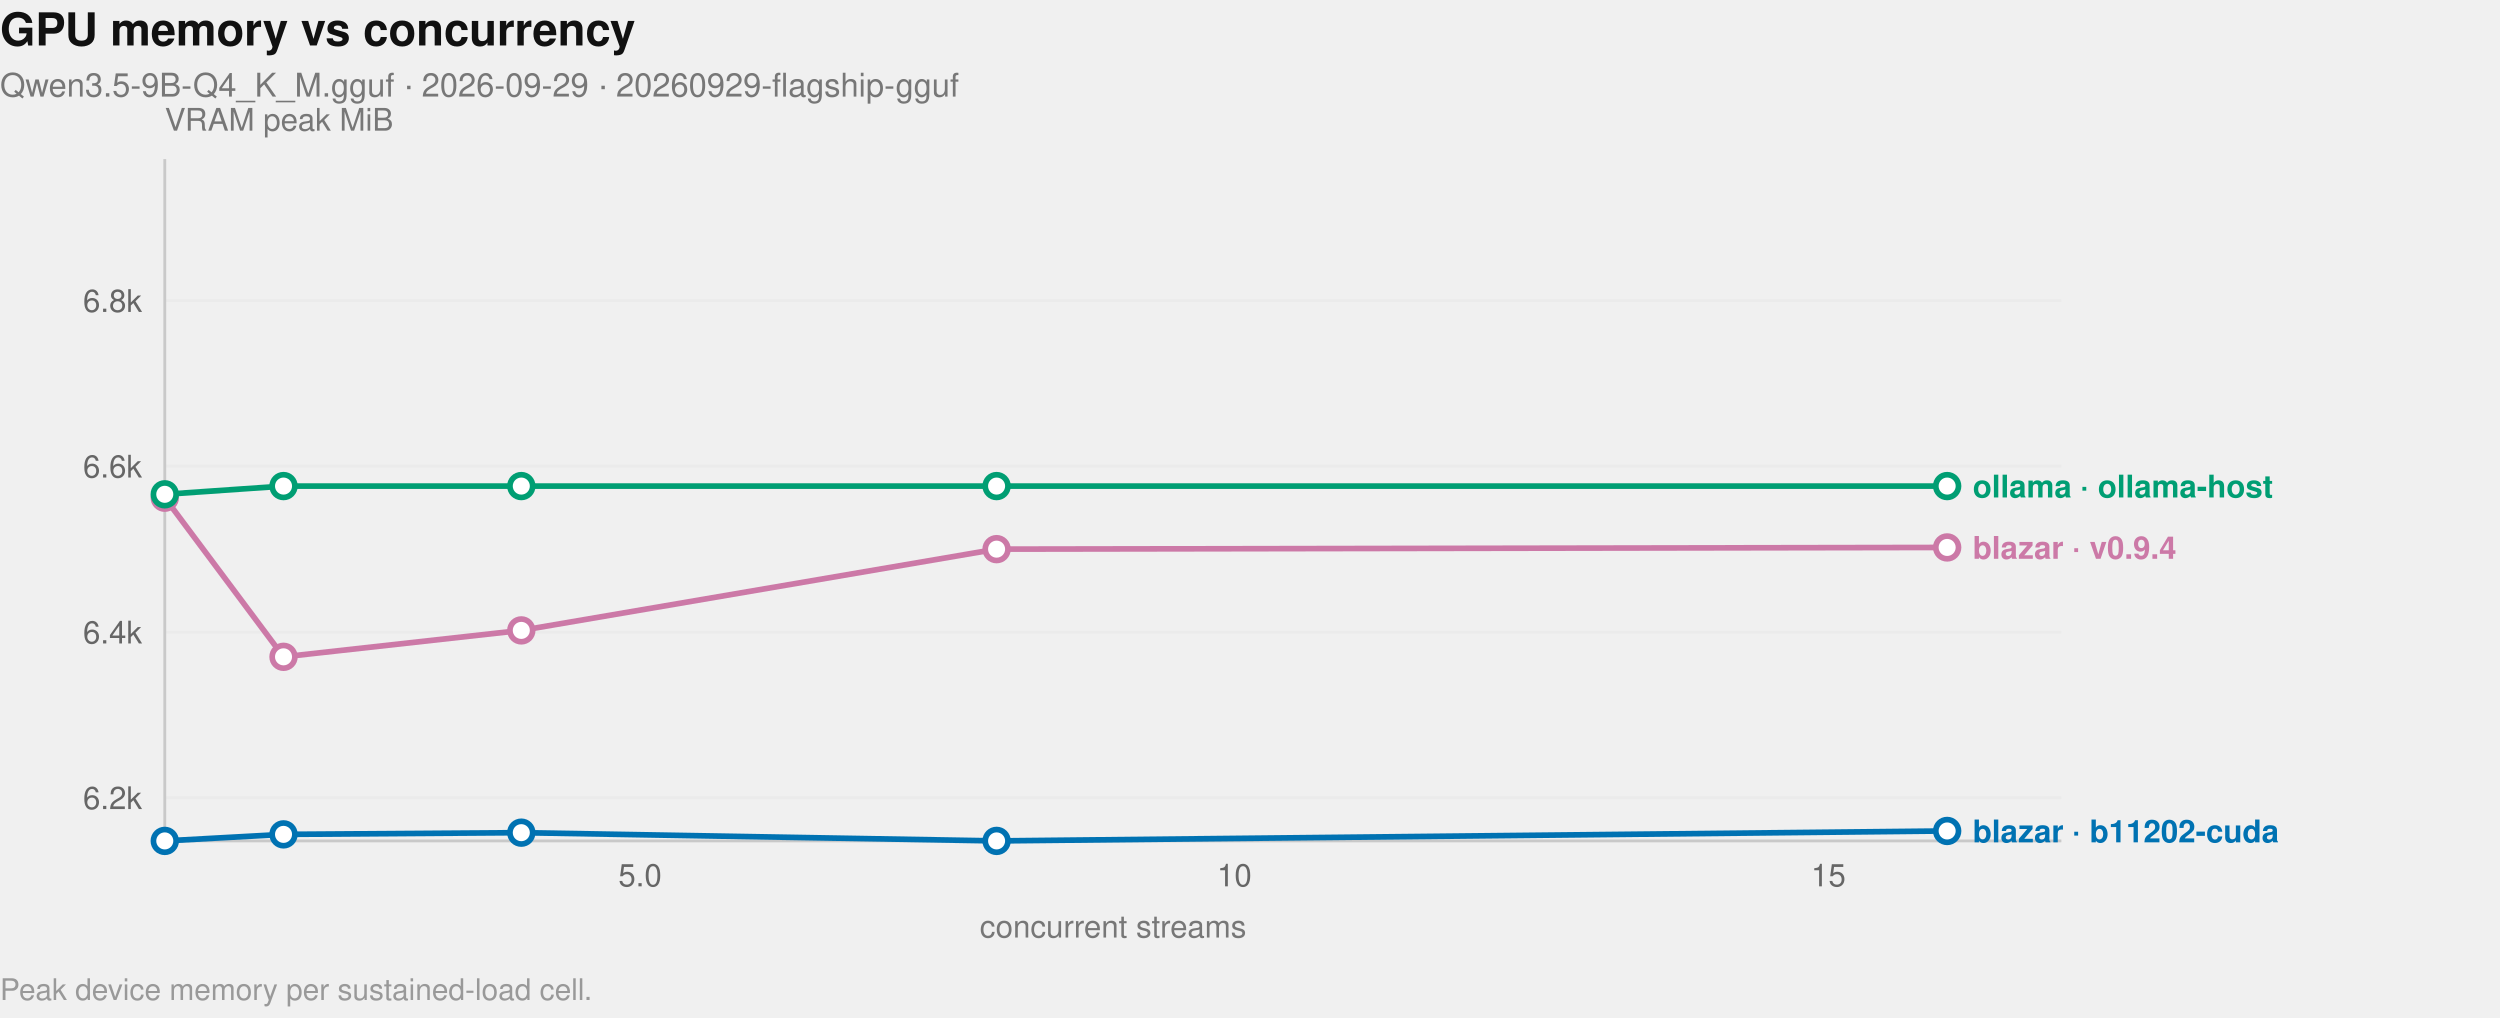
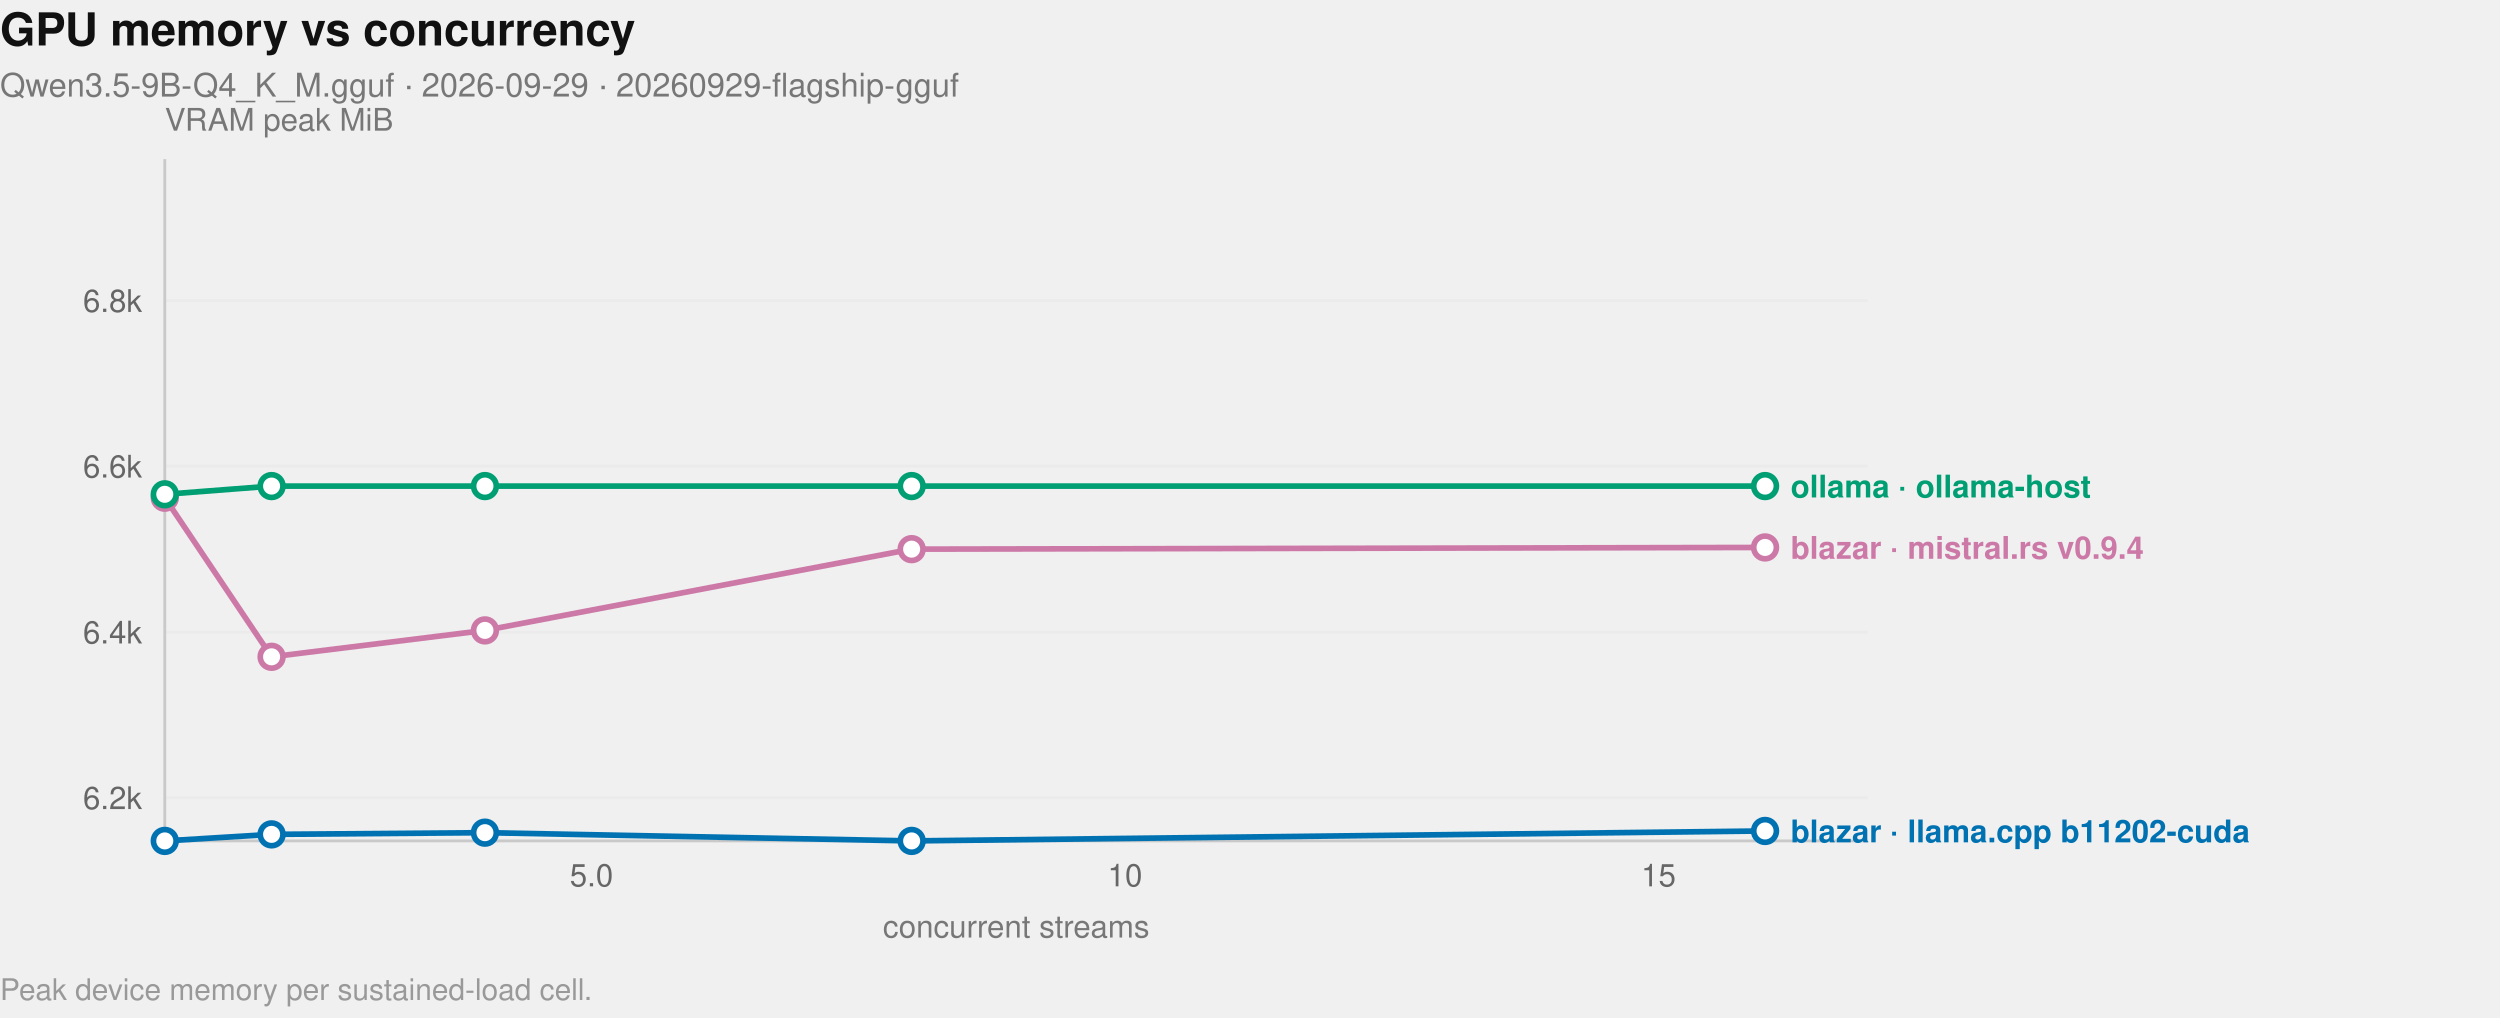
<svg xmlns="http://www.w3.org/2000/svg" width="880" height="358" viewBox="0 0 880 358" role="img">
  <text x="0" y="16" font-family="Helvetica, Arial, sans-serif" font-size="16" font-weight="600" fill="#111111">GPU memory vs concurrency</text>
  <text x="0" y="34" font-family="Helvetica, Arial, sans-serif" font-size="11.5" fill="#777777">Qwen3.5-9B-Q4_K_M.gguf · 2026-09-29 · 20260929-flagship-gguf</text>
-   <line x1="58" y1="280.8" x2="725.6" y2="280.8" stroke="#EBEBEB" stroke-width="1" />
+   <line x1="58" y1="280.8" x2="657.4" y2="280.8" stroke="#EBEBEB" stroke-width="1" />
  <text x="50" y="284.8" font-family="Helvetica, Arial, sans-serif" font-size="11" fill="#666666" text-anchor="end">6.2k</text>
-   <line x1="58" y1="222.5" x2="725.6" y2="222.5" stroke="#EBEBEB" stroke-width="1" />
+   <line x1="58" y1="222.5" x2="657.4" y2="222.5" stroke="#EBEBEB" stroke-width="1" />
  <text x="50" y="226.5" font-family="Helvetica, Arial, sans-serif" font-size="11" fill="#666666" text-anchor="end">6.4k</text>
-   <line x1="58" y1="164.1" x2="725.6" y2="164.1" stroke="#EBEBEB" stroke-width="1" />
+   <line x1="58" y1="164.1" x2="657.4" y2="164.1" stroke="#EBEBEB" stroke-width="1" />
  <text x="50" y="168.1" font-family="Helvetica, Arial, sans-serif" font-size="11" fill="#666666" text-anchor="end">6.6k</text>
-   <line x1="58" y1="105.8" x2="725.6" y2="105.8" stroke="#EBEBEB" stroke-width="1" />
+   <line x1="58" y1="105.8" x2="657.4" y2="105.8" stroke="#EBEBEB" stroke-width="1" />
  <text x="50" y="109.8" font-family="Helvetica, Arial, sans-serif" font-size="11" fill="#666666" text-anchor="end">6.8k</text>
-   <text x="225.3" y="312" font-family="Helvetica, Arial, sans-serif" font-size="11" fill="#666666" text-anchor="middle">5.0</text>
-   <text x="434.5" y="312" font-family="Helvetica, Arial, sans-serif" font-size="11" fill="#666666" text-anchor="middle">10</text>
-   <text x="643.6" y="312" font-family="Helvetica, Arial, sans-serif" font-size="11" fill="#666666" text-anchor="middle">15</text>
+   <text x="208.2" y="312" font-family="Helvetica, Arial, sans-serif" font-size="11" fill="#666666" text-anchor="middle">5.0</text>
+   <text x="396.0" y="312" font-family="Helvetica, Arial, sans-serif" font-size="11" fill="#666666" text-anchor="middle">10</text>
+   <text x="583.8" y="312" font-family="Helvetica, Arial, sans-serif" font-size="11" fill="#666666" text-anchor="middle">15</text>
  <line x1="58" y1="56" x2="58" y2="296" stroke="#C9C9C9" stroke-width="1" />
-   <line x1="58" y1="296" x2="725.6" y2="296" stroke="#C9C9C9" stroke-width="1" />
+   <line x1="58" y1="296" x2="657.4" y2="296" stroke="#C9C9C9" stroke-width="1" />
  <text x="58" y="46" font-family="Helvetica, Arial, sans-serif" font-size="11" fill="#777777">VRAM peak MiB</text>
-   <text x="391.8" y="330" font-family="Helvetica, Arial, sans-serif" font-size="11" fill="#777777" text-anchor="middle">concurrent streams</text>
-   <polyline points="58.0,296.0 99.8,293.7 183.5,293.1 350.8,296.0 685.4,292.5" fill="none" stroke="#0072B2" stroke-width="2" stroke-linejoin="round" />
+   <text x="357.7" y="330" font-family="Helvetica, Arial, sans-serif" font-size="11" fill="#777777" text-anchor="middle">concurrent streams</text>
+   <polyline points="58.0,296.0 95.6,293.7 170.7,293.1 320.9,296.0 621.3,292.5" fill="none" stroke="#0072B2" stroke-width="2" stroke-linejoin="round" />
  <circle cx="58.0" cy="296.0" r="4" fill="#FFFFFF" stroke="#0072B2" stroke-width="2" />
-   <circle cx="99.8" cy="293.7" r="4" fill="#FFFFFF" stroke="#0072B2" stroke-width="2" />
-   <circle cx="183.5" cy="293.1" r="4" fill="#FFFFFF" stroke="#0072B2" stroke-width="2" />
-   <circle cx="350.8" cy="296.0" r="4" fill="#FFFFFF" stroke="#0072B2" stroke-width="2" />
-   <circle cx="685.4" cy="292.5" r="4" fill="#FFFFFF" stroke="#0072B2" stroke-width="2" />
-   <text x="694.4" y="296.5" font-family="Helvetica, Arial, sans-serif" font-size="11" fill="#0072B2" font-weight="600">blazar · b11202-cuda</text>
-   <polyline points="58.0,175.2 99.8,231.2 183.5,221.9 350.8,193.3 685.4,192.7" fill="none" stroke="#CC79A7" stroke-width="2" stroke-linejoin="round" />
+   <circle cx="95.6" cy="293.7" r="4" fill="#FFFFFF" stroke="#0072B2" stroke-width="2" />
+   <circle cx="170.7" cy="293.1" r="4" fill="#FFFFFF" stroke="#0072B2" stroke-width="2" />
+   <circle cx="320.9" cy="296.0" r="4" fill="#FFFFFF" stroke="#0072B2" stroke-width="2" />
+   <circle cx="621.3" cy="292.5" r="4" fill="#FFFFFF" stroke="#0072B2" stroke-width="2" />
+   <text x="630.3" y="296.5" font-family="Helvetica, Arial, sans-serif" font-size="11" fill="#0072B2" font-weight="600">blazar · llama.cpp b11202-cuda</text>
+   <polyline points="58.0,175.2 95.6,231.2 170.7,221.9 320.9,193.3 621.3,192.7" fill="none" stroke="#CC79A7" stroke-width="2" stroke-linejoin="round" />
  <circle cx="58.0" cy="175.2" r="4" fill="#FFFFFF" stroke="#CC79A7" stroke-width="2" />
-   <circle cx="99.8" cy="231.2" r="4" fill="#FFFFFF" stroke="#CC79A7" stroke-width="2" />
-   <circle cx="183.5" cy="221.9" r="4" fill="#FFFFFF" stroke="#CC79A7" stroke-width="2" />
-   <circle cx="350.8" cy="193.3" r="4" fill="#FFFFFF" stroke="#CC79A7" stroke-width="2" />
-   <circle cx="685.4" cy="192.7" r="4" fill="#FFFFFF" stroke="#CC79A7" stroke-width="2" />
-   <text x="694.4" y="196.7" font-family="Helvetica, Arial, sans-serif" font-size="11" fill="#CC79A7" font-weight="600">blazar · v0.9.4</text>
-   <polyline points="58.0,174.0 99.8,171.1 183.5,171.1 350.8,171.1 685.4,171.1" fill="none" stroke="#009E73" stroke-width="2" stroke-linejoin="round" />
+   <circle cx="95.6" cy="231.2" r="4" fill="#FFFFFF" stroke="#CC79A7" stroke-width="2" />
+   <circle cx="170.7" cy="221.9" r="4" fill="#FFFFFF" stroke="#CC79A7" stroke-width="2" />
+   <circle cx="320.9" cy="193.3" r="4" fill="#FFFFFF" stroke="#CC79A7" stroke-width="2" />
+   <circle cx="621.3" cy="192.7" r="4" fill="#FFFFFF" stroke="#CC79A7" stroke-width="2" />
+   <text x="630.3" y="196.7" font-family="Helvetica, Arial, sans-serif" font-size="11" fill="#CC79A7" font-weight="600">blazar · mistral.rs v0.9.4</text>
+   <polyline points="58.0,174.0 95.6,171.1 170.7,171.1 320.9,171.1 621.3,171.1" fill="none" stroke="#009E73" stroke-width="2" stroke-linejoin="round" />
  <circle cx="58.0" cy="174.0" r="4" fill="#FFFFFF" stroke="#009E73" stroke-width="2" />
-   <circle cx="99.8" cy="171.1" r="4" fill="#FFFFFF" stroke="#009E73" stroke-width="2" />
-   <circle cx="183.5" cy="171.1" r="4" fill="#FFFFFF" stroke="#009E73" stroke-width="2" />
-   <circle cx="350.8" cy="171.1" r="4" fill="#FFFFFF" stroke="#009E73" stroke-width="2" />
-   <circle cx="685.4" cy="171.1" r="4" fill="#FFFFFF" stroke="#009E73" stroke-width="2" />
-   <text x="694.4" y="175.1" font-family="Helvetica, Arial, sans-serif" font-size="11" fill="#009E73" font-weight="600">ollama · ollama-host</text>
+   <circle cx="95.6" cy="171.1" r="4" fill="#FFFFFF" stroke="#009E73" stroke-width="2" />
+   <circle cx="170.7" cy="171.1" r="4" fill="#FFFFFF" stroke="#009E73" stroke-width="2" />
+   <circle cx="320.9" cy="171.1" r="4" fill="#FFFFFF" stroke="#009E73" stroke-width="2" />
+   <circle cx="621.3" cy="171.1" r="4" fill="#FFFFFF" stroke="#009E73" stroke-width="2" />
+   <text x="630.3" y="175.1" font-family="Helvetica, Arial, sans-serif" font-size="11" fill="#009E73" font-weight="600">ollama · ollama-host</text>
  <text x="0" y="352" font-family="Helvetica, Arial, sans-serif" font-size="10.5" fill="#999999">Peak device memory per sustained-load cell.</text>
</svg>
